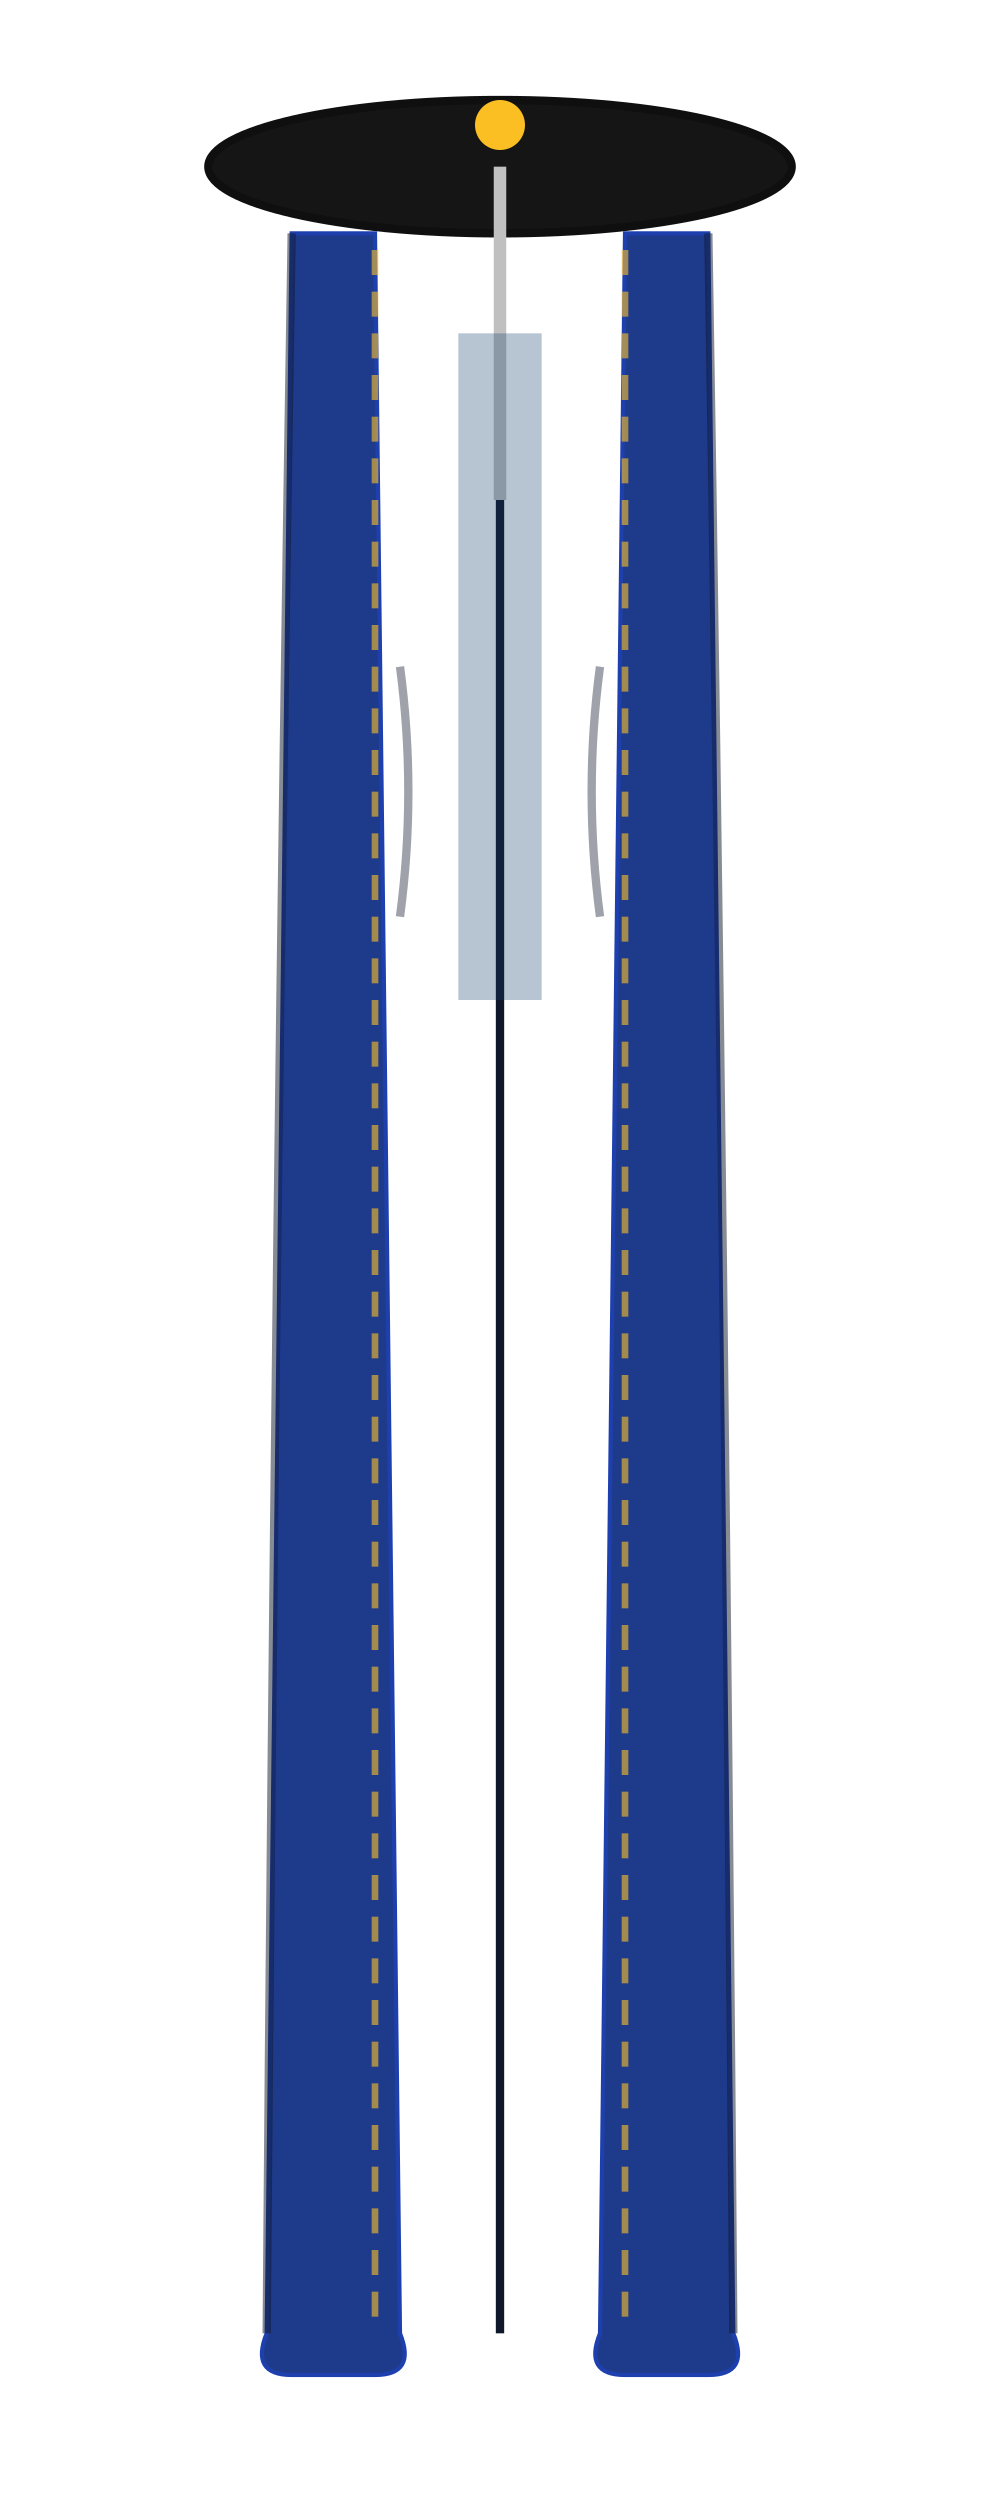
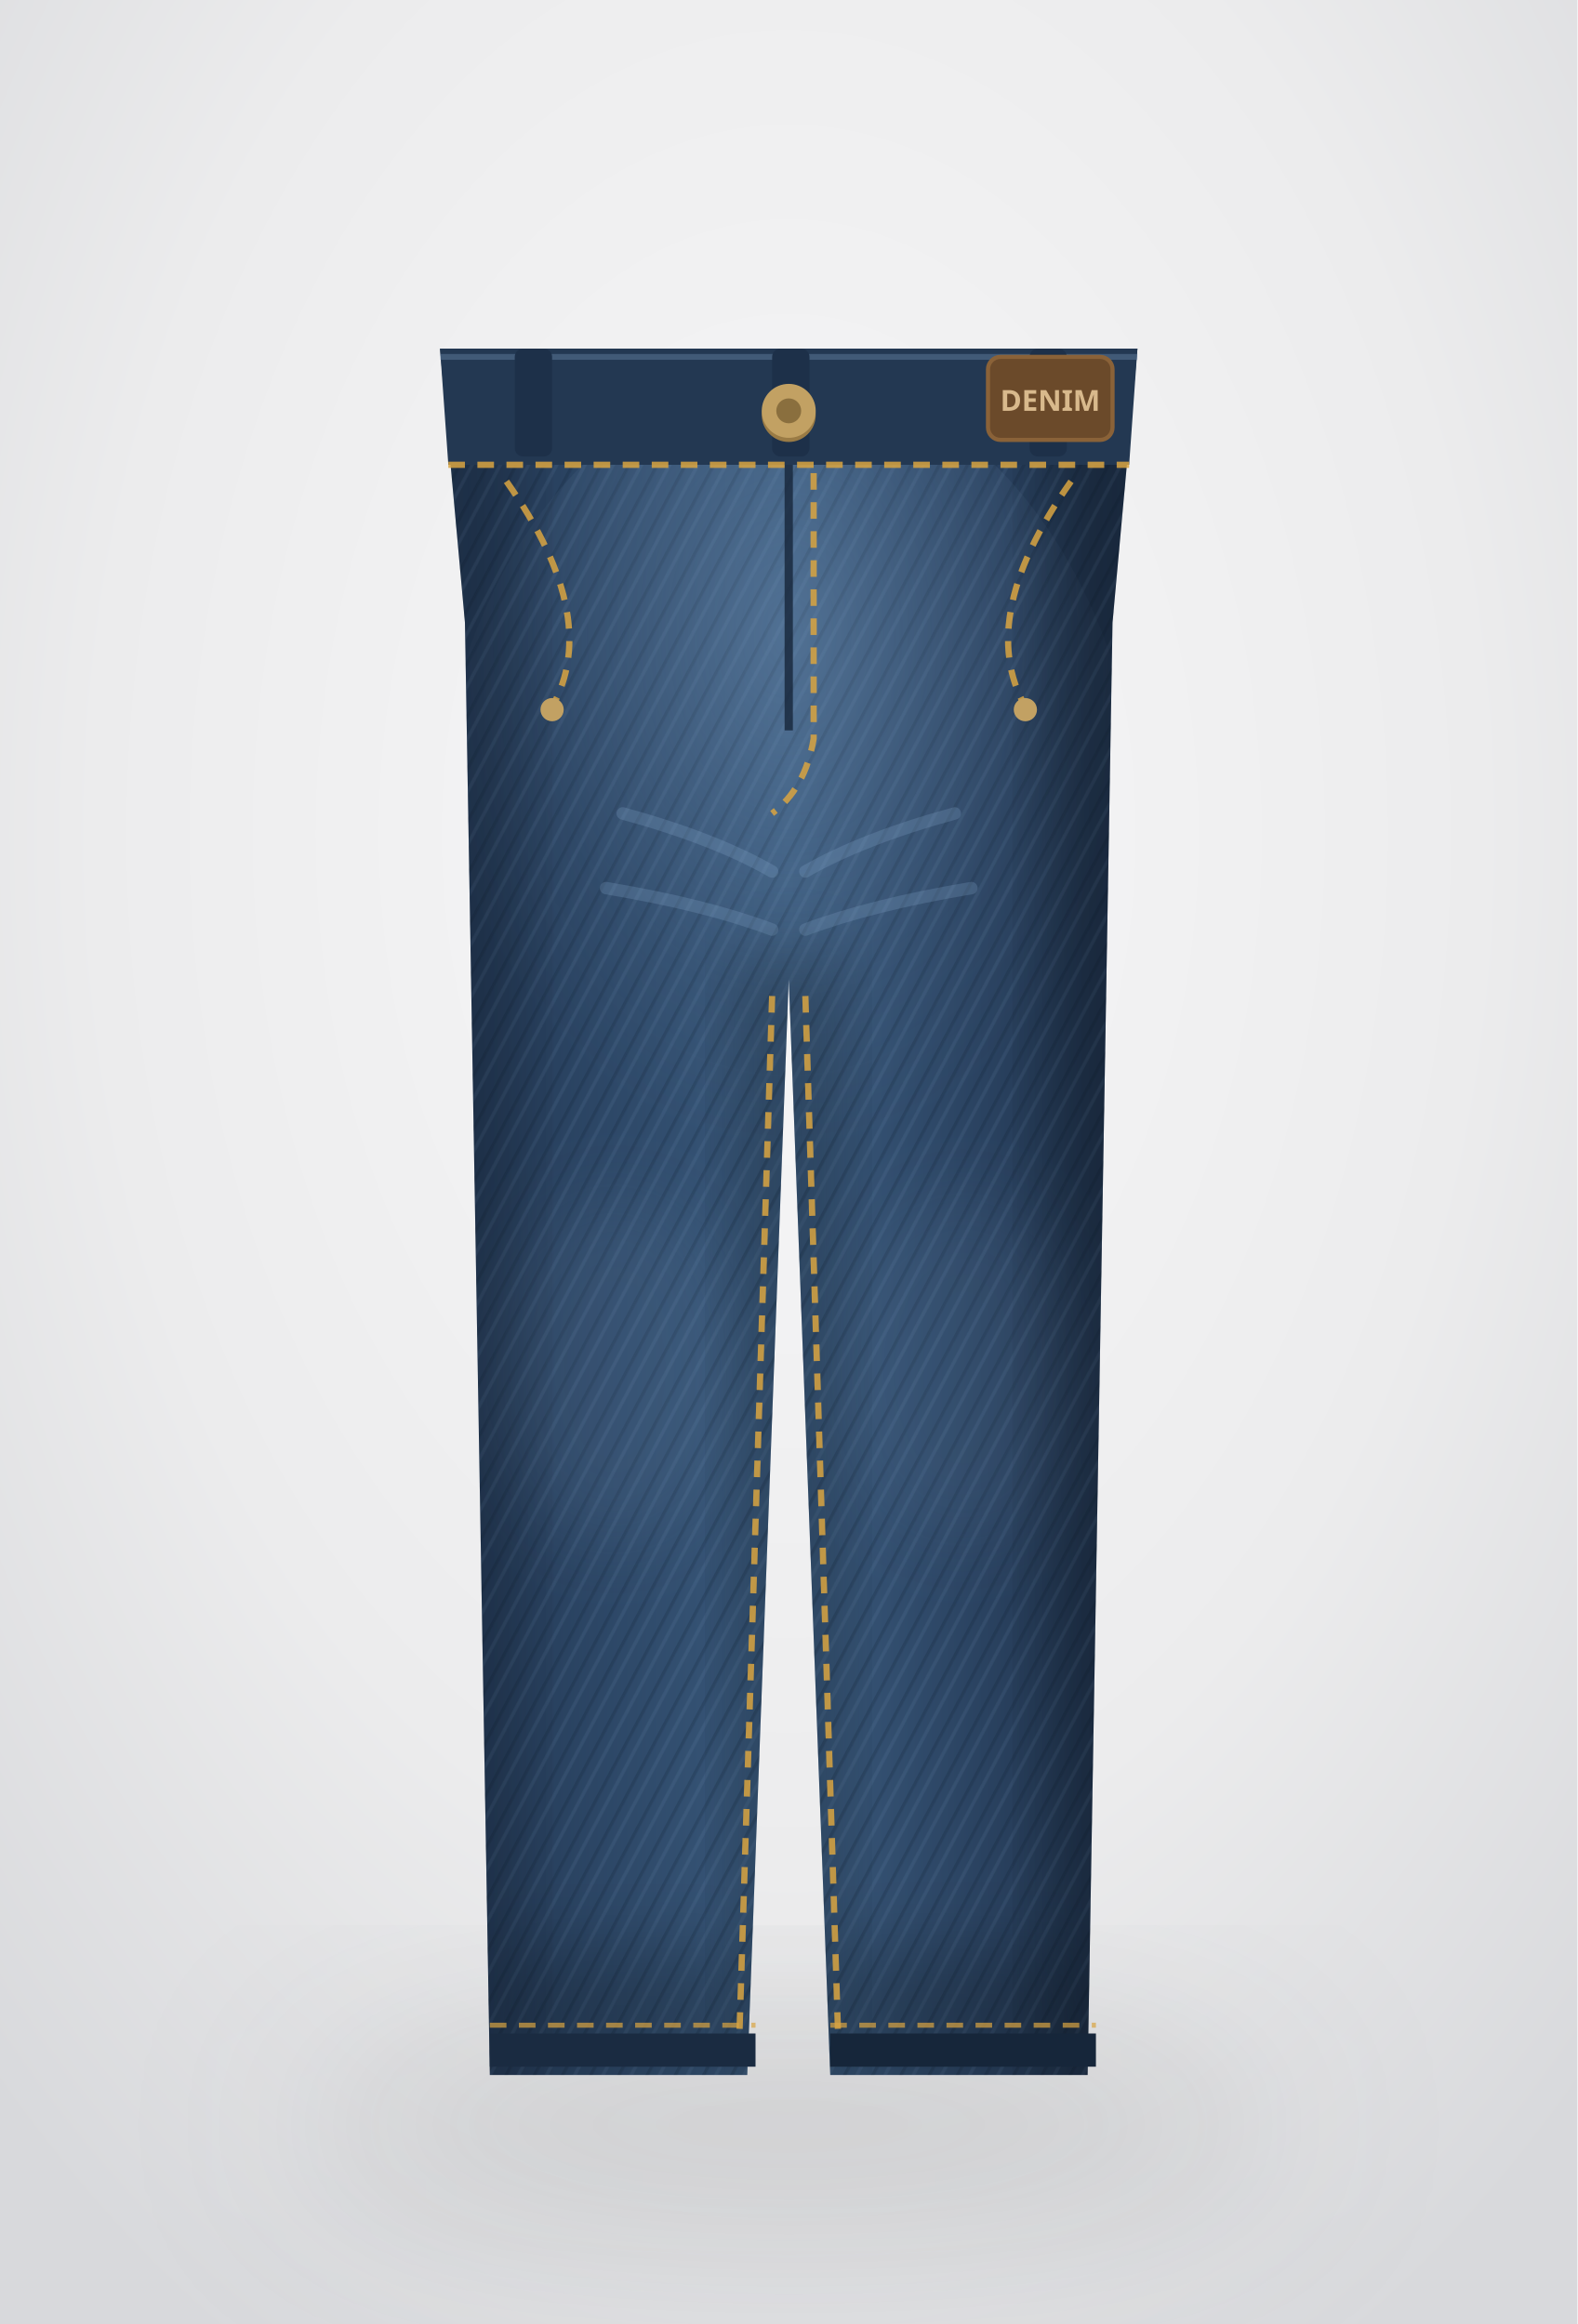
- <svg xmlns="http://www.w3.org/2000/svg" viewBox="0 0 120 300" preserveAspectRatio="xMidYMid meet">
+ <svg xmlns="http://www.w3.org/2000/svg" viewBox="0 0 380 560" preserveAspectRatio="xMidYMid meet">
  <defs>
-     <style>
-       .jeans-fabric { fill: #1e3a8a; stroke: #1e40af; stroke-width: 0.5; }
-       .jeans-seam { stroke: #0f172a; stroke-width: 1; fill: none; }
-       .jeans-accent { stroke: #fbbf24; stroke-width: 0.8; fill: none; }
-     </style>
+     <radialGradient id="backdrop" cx="50%" cy="36%" r="74%">
+       <stop offset="0%" stop-color="#f7f7f8" />
+       <stop offset="60%" stop-color="#ececed" />
+       <stop offset="100%" stop-color="#d8d9dc" />
+     </radialGradient>
+     <linearGradient id="denim" x1="0%" y1="0%" x2="100%" y2="0%">
+       <stop offset="0%" stop-color="#20344f" />
+       <stop offset="22%" stop-color="#2c4665" />
+       <stop offset="50%" stop-color="#3a5a7d" />
+       <stop offset="78%" stop-color="#2a4260" />
+       <stop offset="100%" stop-color="#1c2e46" />
+     </linearGradient>
+     <radialGradient id="fade" cx="50%" cy="26%" r="52%">
+       <stop offset="0%" stop-color="#7d9dc0" stop-opacity="0.34" />
+       <stop offset="70%" stop-color="#7d9dc0" stop-opacity="0.06" />
+       <stop offset="100%" stop-color="#7d9dc0" stop-opacity="0" />
+     </radialGradient>
+     <pattern id="twill" width="6" height="6" patternUnits="userSpaceOnUse" patternTransform="rotate(28)">
+       <rect width="6" height="6" fill="none" />
+       <line x1="0" y1="0" x2="0" y2="6" stroke="#0d1a2b" stroke-width="1.6" opacity="0.18" />
+       <line x1="3" y1="0" x2="3" y2="6" stroke="#8fb0d4" stroke-width="0.8" opacity="0.10" />
+     </pattern>
+     <filter id="softShadow" x="-50%" y="-50%" width="200%" height="200%">
+       <feGaussianBlur stdDeviation="9" />
+     </filter>
+     <filter id="ambientBlur" x="-50%" y="-50%" width="200%" height="200%">
+       <feGaussianBlur stdDeviation="24" />
+     </filter>
+     <clipPath id="jeanClip">
+       <path d="M 106 84 L 274 84 L 268 150 L 262 500 L 200 500 L 190 236 L 180 500 L 118 500 L 112 150 Z" />
+     </clipPath>
  </defs>
-   <ellipse cx="60" cy="20" rx="35" ry="8" fill="#151515" stroke="#0f0f0f" stroke-width="1" />
-   <path d="M 35 28 L 32 280 Q 30 285 35 285 L 45 285 Q 50 285 48 280 L 45 28 Z" class="jeans-fabric" />
-   <path d="M 85 28 L 88 280 Q 90 285 85 285 L 75 285 Q 70 285 72 280 L 75 28 Z" class="jeans-fabric" />
-   <line x1="60" y1="28" x2="60" y2="280" class="jeans-seam" />
-   <path d="M 35 28 Q 33 150 32 280" class="jeans-seam" opacity="0.5" />
-   <path d="M 85 28 Q 87 150 88 280" class="jeans-seam" opacity="0.5" />
-   <path d="M 45 30 Q 45 150 45 280" class="jeans-accent" opacity="0.6" stroke-dasharray="3,2" />
-   <path d="M 75 30 Q 75 150 75 280" class="jeans-accent" opacity="0.6" stroke-dasharray="3,2" />
-   <line x1="60" y1="20" x2="60" y2="60" stroke="#c0c0c0" stroke-width="1.5" />
-   <circle cx="60" cy="15" r="3" fill="#fbbf24" />
-   <path d="M 48 80 Q 50 95 48 110" class="jeans-seam" opacity="0.4" />
-   <path d="M 72 80 Q 70 95 72 110" class="jeans-seam" opacity="0.4" />
-   <polygon points="55,40 65,40 65,120 55,120" fill="#0f3a66" opacity="0.3" />
+   <rect width="380" height="560" fill="url(#backdrop)" />
+   <ellipse cx="190" cy="512" rx="120" ry="24" fill="#2b2d33" opacity="0.14" filter="url(#ambientBlur)" />
+   <path d="M 106 84 L 274 84 L 268 150 L 262 500 L 200 500 L 190 236 L 180 500 L 118 500 L 112 150 Z" fill="url(#denim)" />
+   <g clip-path="url(#jeanClip)">
+     <rect x="90" y="70" width="200" height="450" fill="url(#twill)" />
+     <ellipse cx="190" cy="210" rx="86" ry="120" fill="url(#fade)" />
+     <g stroke="#8fb0d4" stroke-width="3" opacity="0.22" stroke-linecap="round" fill="none">
+       <path d="M 150 196 Q 172 202 186 210" />
+       <path d="M 146 214 Q 170 218 186 224" />
+       <path d="M 230 196 Q 208 202 194 210" />
+       <path d="M 234 214 Q 210 218 194 224" />
+     </g>
+     <ellipse cx="148" cy="330" rx="30" ry="42" fill="#8fb0d4" opacity="0.10" filter="url(#softShadow)" />
+     <ellipse cx="232" cy="330" rx="30" ry="42" fill="#8fb0d4" opacity="0.08" filter="url(#softShadow)" />
+     <rect x="180" y="230" width="20" height="280" fill="#000000" opacity="0.28" filter="url(#softShadow)" />
+     <rect x="106" y="84" width="18" height="430" fill="#000000" opacity="0.20" filter="url(#softShadow)" />
+     <rect x="254" y="84" width="20" height="430" fill="#000000" opacity="0.26" filter="url(#softShadow)" />
+     <rect x="118" y="470" width="64" height="34" fill="#000000" opacity="0.20" filter="url(#softShadow)" />
+     <rect x="200" y="470" width="64" height="34" fill="#000000" opacity="0.22" filter="url(#softShadow)" />
+   </g>
+   <path d="M 106 84 L 274 84 L 272 112 L 108 112 Z" fill="#233852" />
+   <path d="M 106 86 L 274 86" stroke="#6d8db0" stroke-width="1.4" opacity="0.4" />
+   <g fill="#1d3049">
+     <rect x="124" y="84" width="9" height="26" rx="2" />
+     <rect x="186" y="84" width="9" height="26" rx="2" />
+     <rect x="248" y="84" width="9" height="26" rx="2" />
+   </g>
+   <path d="M 190 112 L 190 176" stroke="#16263a" stroke-width="2" opacity="0.8" />
+   <circle cx="190" cy="100" r="6.5" fill="#9a7b45" />
+   <circle cx="190" cy="99" r="6.5" fill="#c2a163" />
+   <circle cx="190" cy="99" r="3" fill="#8a6f3e" />
+   <g stroke="#d9a441" stroke-width="1.5" fill="none" opacity="0.85" stroke-dasharray="4 3">
+     <path d="M 108 112 L 272 112" />
+     <path d="M 196 114 L 196 178 Q 194 190 186 196" />
+     <path d="M 122 116 Q 146 150 132 172" />
+     <path d="M 258 116 Q 234 150 248 172" />
+     <path d="M 186 240 L 178 494" />
+     <path d="M 194 240 L 202 494" />
+   </g>
+   <circle cx="133" cy="171" r="2.8" fill="#c2a163" />
+   <circle cx="247" cy="171" r="2.8" fill="#c2a163" />
+   <path d="M 118 494 L 182 494" stroke="#1a2b41" stroke-width="8" />
+   <path d="M 200 494 L 264 494" stroke="#16263a" stroke-width="8" />
+   <g stroke="#d9a441" stroke-width="1.2" opacity="0.7" stroke-dasharray="4 3">
+     <path d="M 118 488 L 182 488" />
+     <path d="M 200 488 L 264 488" />
+   </g>
+   <rect x="238" y="86" width="30" height="20" rx="3" fill="#6b4a2a" />
+   <rect x="238" y="86" width="30" height="20" rx="3" fill="none" stroke="#8a6238" stroke-width="1" />
+   <text x="253" y="99" text-anchor="middle" font-family="system-ui,sans-serif" font-size="7" font-weight="700" fill="#d8b98c">DENIM</text>
</svg>
